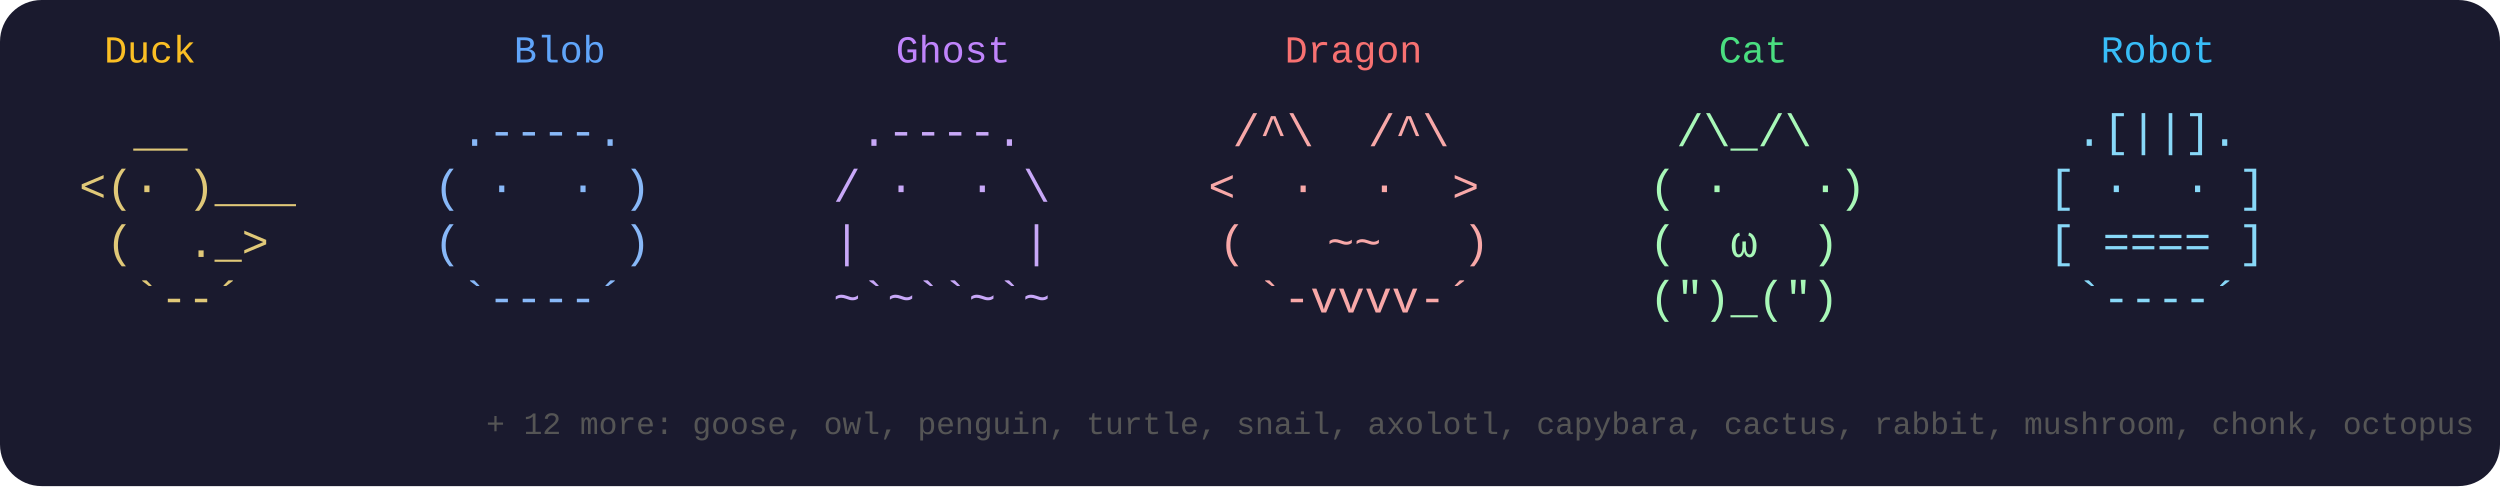
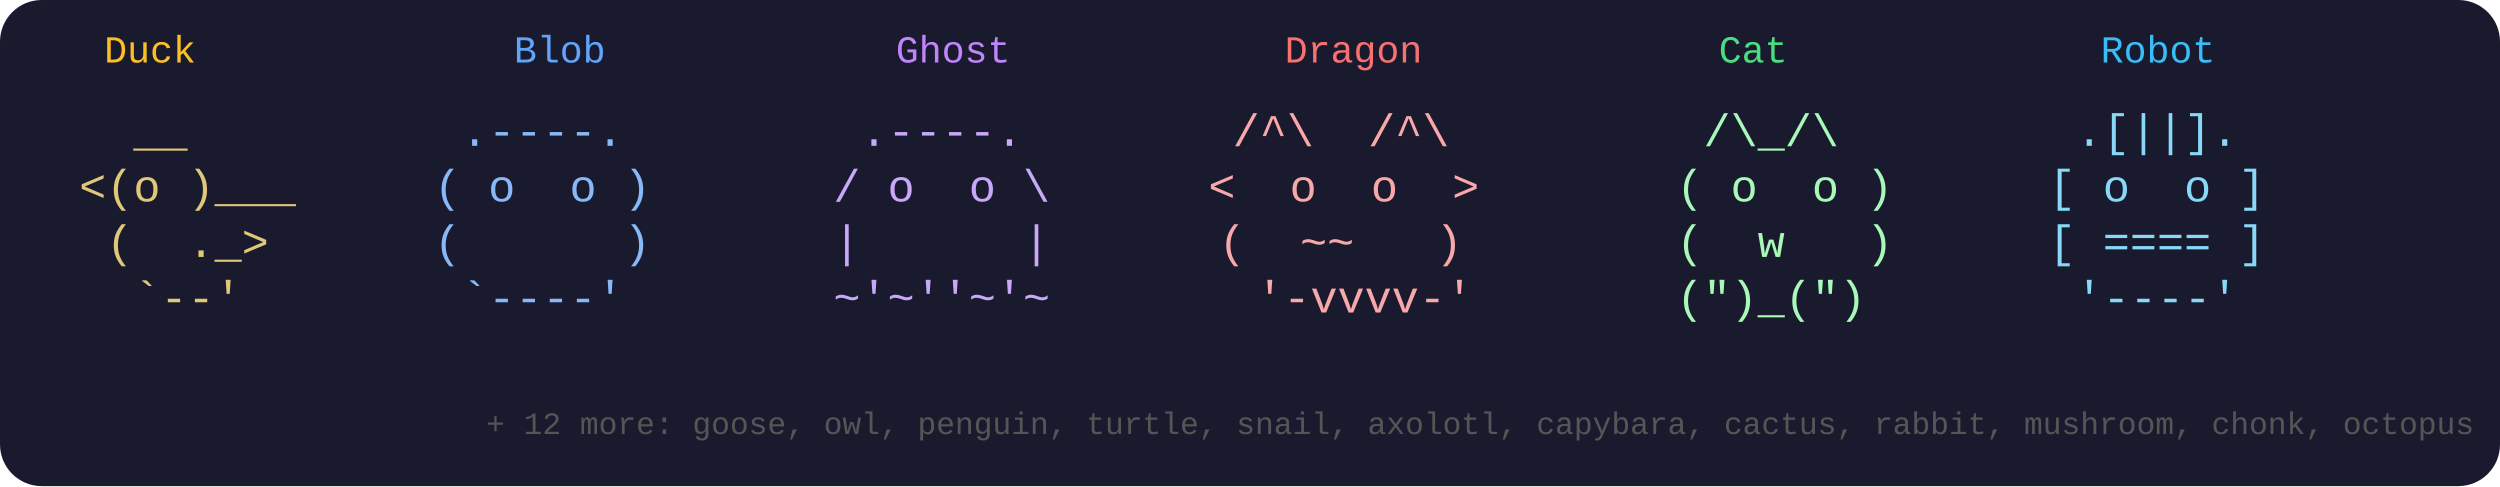
<svg xmlns="http://www.w3.org/2000/svg" width="720" height="140" viewBox="0 0 720 140">
  <rect width="720" height="140" rx="12" fill="#1a1a2e" />
  <text font-family="'Courier New', Courier, monospace" font-size="11" fill="#FBBF24">
    <tspan x="30" y="18">Duck</tspan>
  </text>
  <text font-family="'Courier New', Courier, monospace" font-size="13" fill="#e0c878" xml:space="preserve">
    <tspan x="15" y="42">   __</tspan>
-     <tspan x="15" y="58"> &lt;(· )___</tspan>
+     <tspan x="15" y="58"> &lt;(o )___</tspan>
    <tspan x="15" y="74">  (  ._&gt;</tspan>
-     <tspan x="15" y="90">   `--´</tspan>
+     <tspan x="15" y="90">   `--'</tspan>
  </text>
  <text font-family="'Courier New', Courier, monospace" font-size="11" fill="#60A5FA">
    <tspan x="148" y="18">Blob</tspan>
  </text>
  <text font-family="'Courier New', Courier, monospace" font-size="13" fill="#88b8f8" xml:space="preserve">
    <tspan x="125" y="42"> .----.</tspan>
-     <tspan x="125" y="58">( ·  · )</tspan>
+     <tspan x="125" y="58">( o  o )</tspan>
    <tspan x="125" y="74">(      )</tspan>
-     <tspan x="125" y="90"> `----´</tspan>
+     <tspan x="125" y="90"> `----'</tspan>
  </text>
  <text font-family="'Courier New', Courier, monospace" font-size="11" fill="#C084FC">
    <tspan x="258" y="18">Ghost</tspan>
  </text>
  <text font-family="'Courier New', Courier, monospace" font-size="13" fill="#c8a8f8" xml:space="preserve">
    <tspan x="240" y="42"> .----.</tspan>
-     <tspan x="240" y="58">/ ·  · \</tspan>
+     <tspan x="240" y="58">/ o  o \</tspan>
    <tspan x="240" y="74">|      |</tspan>
-     <tspan x="240" y="90">~`~``~`~</tspan>
+     <tspan x="240" y="90">~'~''~'~</tspan>
  </text>
  <text font-family="'Courier New', Courier, monospace" font-size="11" fill="#F87171">
    <tspan x="370" y="18">Dragon</tspan>
  </text>
  <text font-family="'Courier New', Courier, monospace" font-size="13" fill="#f8a8a8" xml:space="preserve">
    <tspan x="355" y="42">/^\  /^\</tspan>
-     <tspan x="348" y="58">&lt;  ·  ·  &gt;</tspan>
-     <tspan x="351" y="74">(   ~~   )</tspan>
-     <tspan x="354" y="90"> `-vvvv-´</tspan>
+     <tspan x="348" y="58">&lt;  o  o  &gt;</tspan>
+     <tspan x="351" y="74">(  ~~   )</tspan>
+     <tspan x="354" y="90"> '-vvvv-'</tspan>
  </text>
  <text font-family="'Courier New', Courier, monospace" font-size="11" fill="#4ADE80">
    <tspan x="495" y="18">Cat</tspan>
  </text>
  <text font-family="'Courier New', Courier, monospace" font-size="13" fill="#a8f8b8" xml:space="preserve">
-     <tspan x="475" y="42"> /\_/\</tspan>
-     <tspan x="475" y="58">( ·   ·)</tspan>
-     <tspan x="475" y="74">(  ω  )</tspan>
-     <tspan x="475" y="90">(")_(")</tspan>
+     <tspan x="475" y="42">  /\_/\</tspan>
+     <tspan x="475" y="58"> ( o  o )</tspan>
+     <tspan x="475" y="74"> (  w   )</tspan>
+     <tspan x="475" y="90"> (")_(")</tspan>
  </text>
  <text font-family="'Courier New', Courier, monospace" font-size="11" fill="#38BDF8">
    <tspan x="605" y="18">Robot</tspan>
  </text>
  <text font-family="'Courier New', Courier, monospace" font-size="13" fill="#88d8f8" xml:space="preserve">
    <tspan x="590" y="42"> .[||].</tspan>
-     <tspan x="590" y="58">[ ·  · ]</tspan>
+     <tspan x="590" y="58">[ o  o ]</tspan>
    <tspan x="590" y="74">[ ==== ]</tspan>
-     <tspan x="590" y="90"> `----´</tspan>
+     <tspan x="590" y="90"> '----'</tspan>
  </text>
  <text font-family="'Courier New', Courier, monospace" font-size="9" fill="#555555">
    <tspan x="140" y="125">+ 12 more: goose, owl, penguin, turtle, snail, axolotl, capybara, cactus, rabbit, mushroom, chonk, octopus</tspan>
  </text>
</svg>
